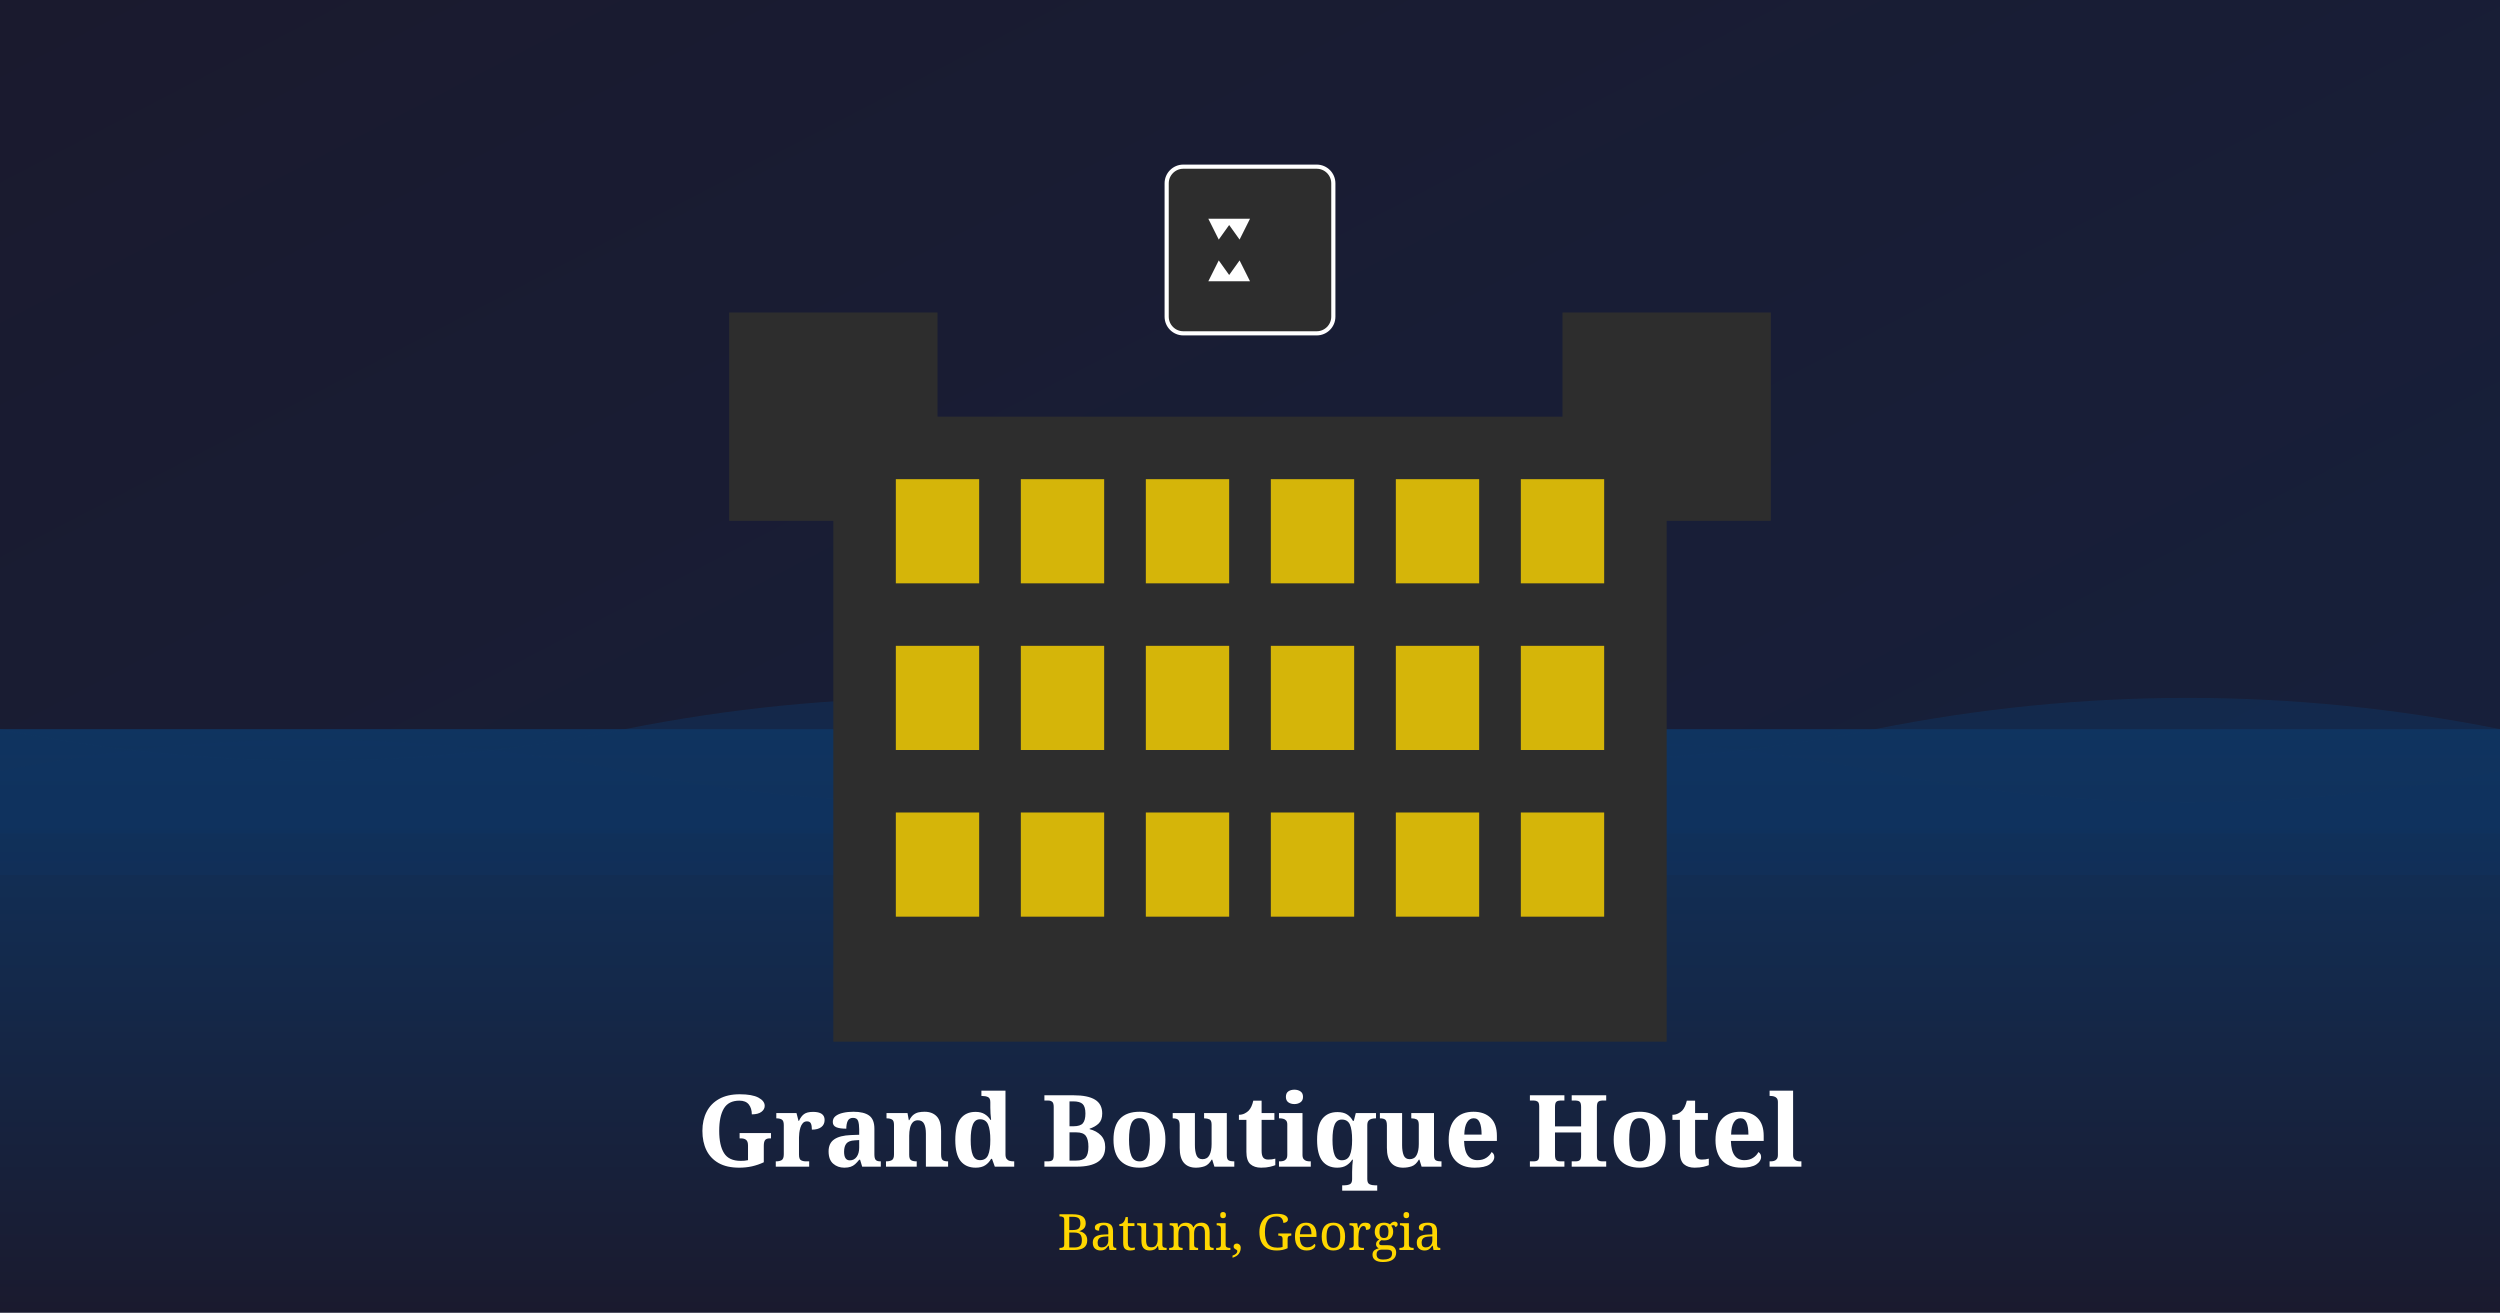
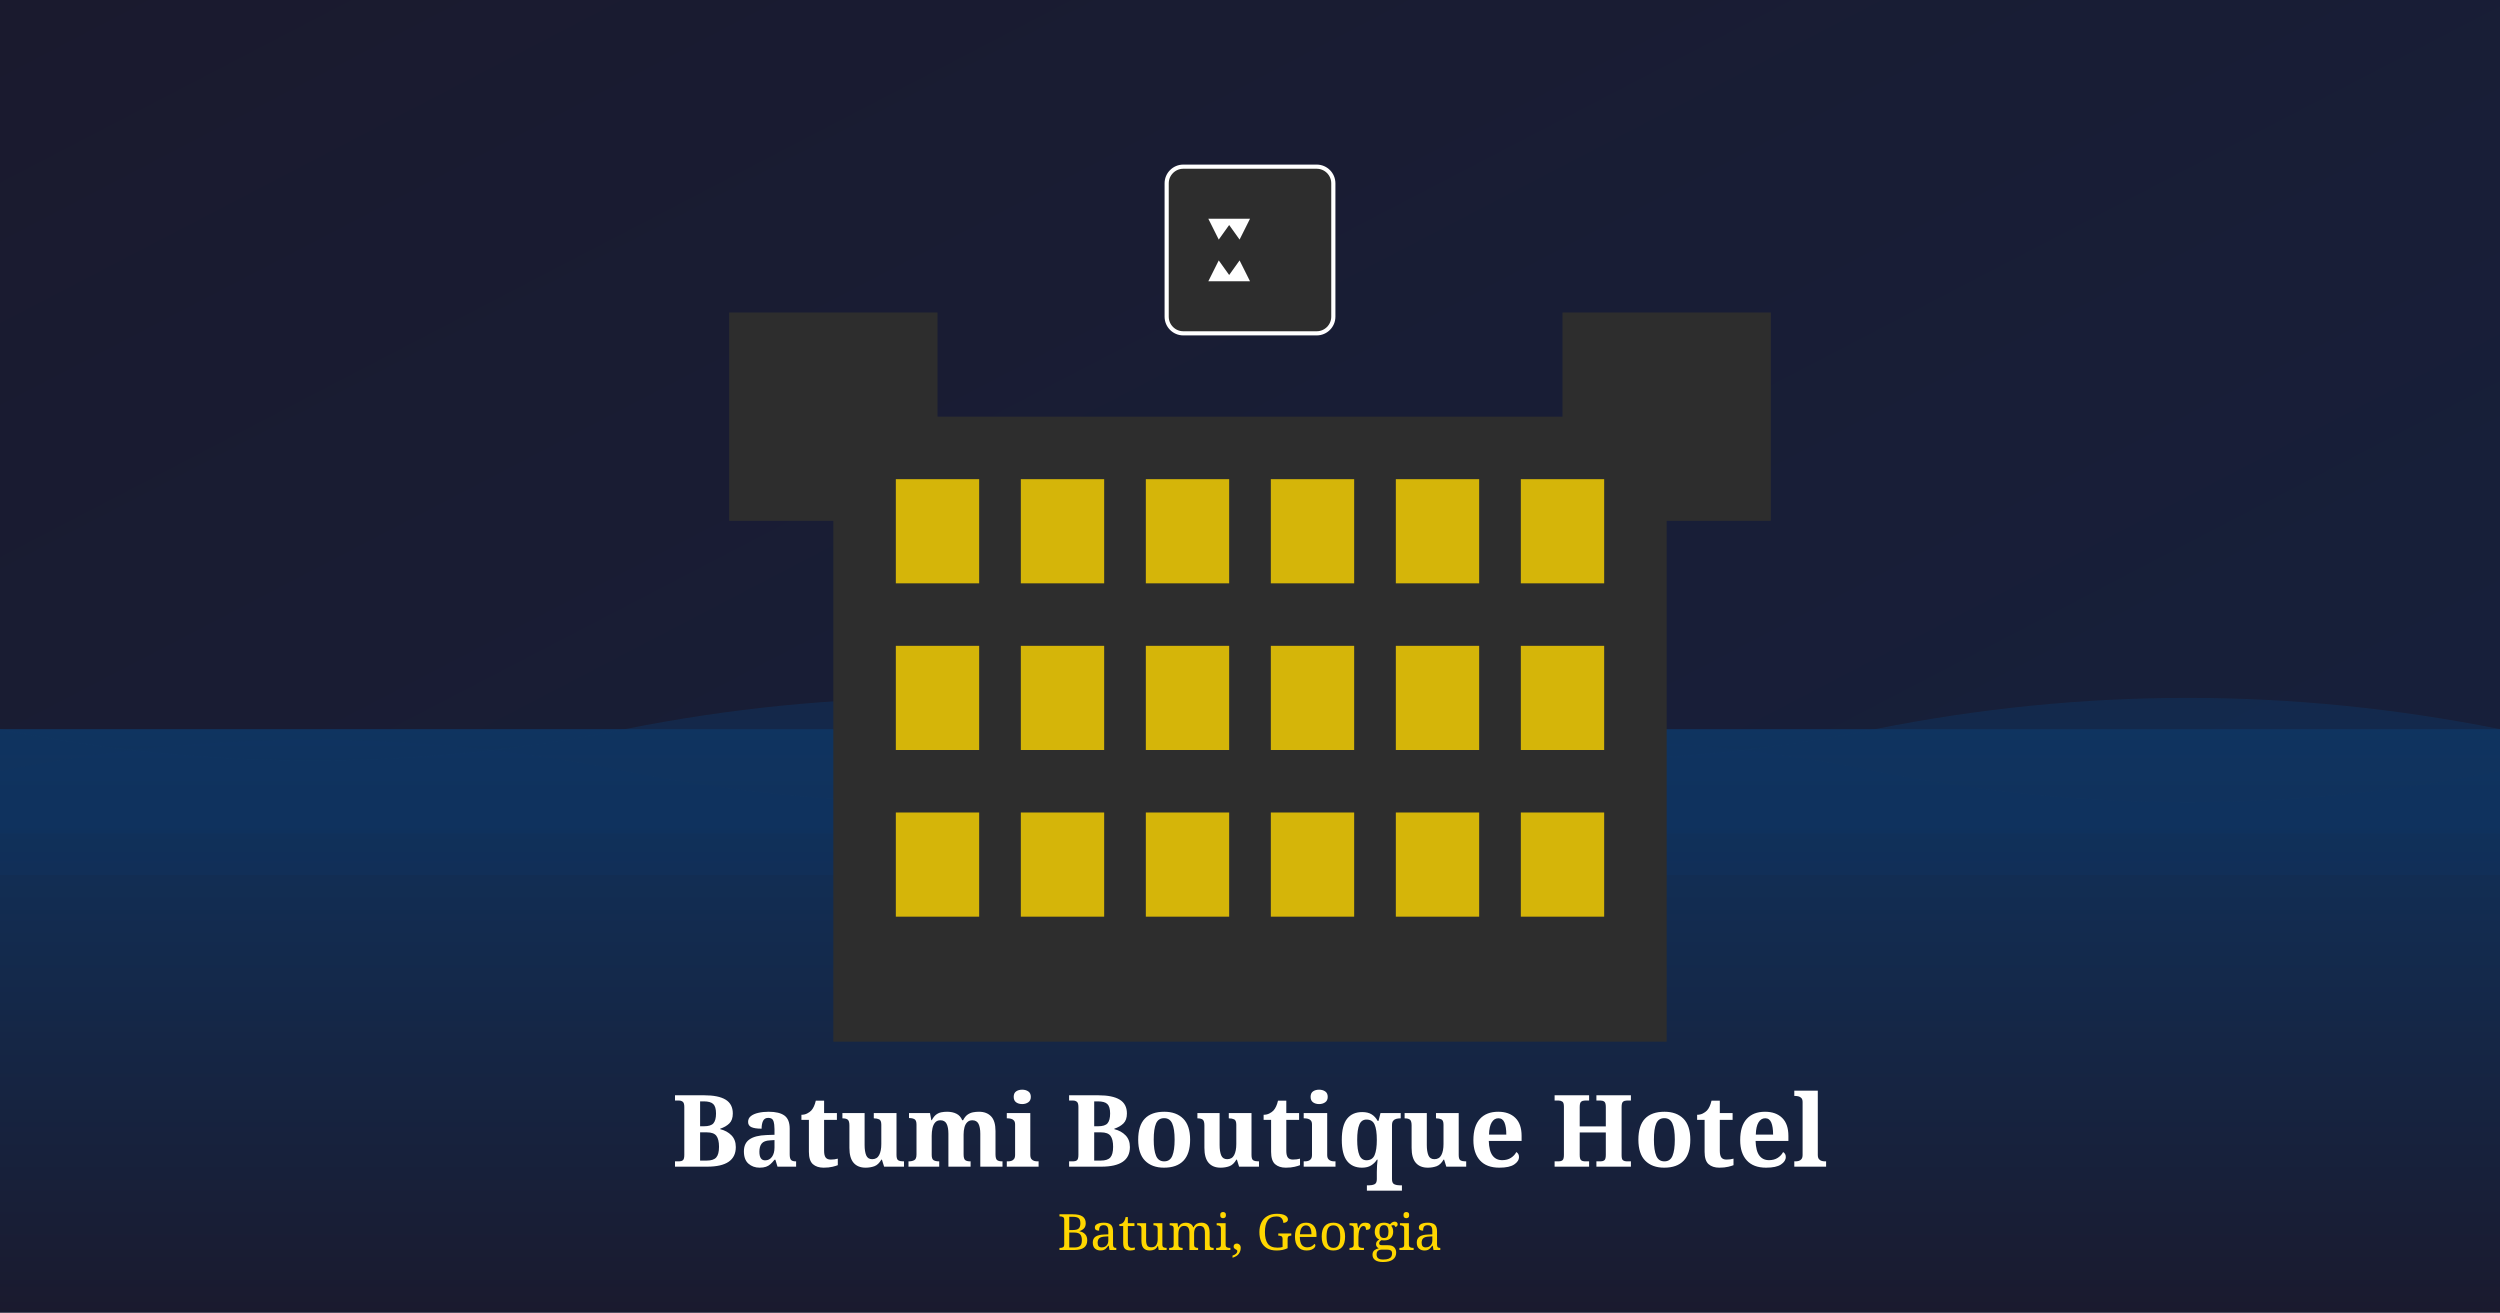
<svg xmlns="http://www.w3.org/2000/svg" width="1200" height="630" viewBox="0 0 1200 630">
  <defs>
    <linearGradient id="bg" x1="0%" y1="0%" x2="100%" y2="100%">
      <stop offset="0%" style="stop-color:#1a1a2e" />
      <stop offset="100%" style="stop-color:#16213e" />
    </linearGradient>
    <linearGradient id="sea" x1="0%" y1="0%" x2="0%" y2="100%">
      <stop offset="0%" style="stop-color:#0f3460" />
      <stop offset="100%" style="stop-color:#1a1a2e" />
    </linearGradient>
  </defs>
  <rect width="1200" height="630" fill="url(#bg)" />
  <rect x="0" y="350" width="1200" height="280" fill="url(#sea)" />
  <path d="M0 350 Q 150 380 300 350 T 600 350 T 900 350 T 1200 350 L 1200 400 L 0 400 Z" fill="#0f3460" opacity="0.5" />
  <path d="M0 370 Q 150 340 300 370 T 600 370 T 900 370 T 1200 370 L 1200 420 L 0 420 Z" fill="#0f3460" opacity="0.3" />
  <rect x="400" y="200" width="400" height="300" fill="#2d2d2d" />
  <rect x="350" y="150" width="100" height="100" fill="#2d2d2d" />
  <rect x="750" y="150" width="100" height="100" fill="#2d2d2d" />
  <g fill="#ffd700" opacity="0.8">
    <rect x="430" y="230" width="40" height="50" />
    <rect x="490" y="230" width="40" height="50" />
    <rect x="550" y="230" width="40" height="50" />
    <rect x="610" y="230" width="40" height="50" />
    <rect x="670" y="230" width="40" height="50" />
    <rect x="730" y="230" width="40" height="50" />
    <rect x="430" y="310" width="40" height="50" />
    <rect x="490" y="310" width="40" height="50" />
    <rect x="550" y="310" width="40" height="50" />
    <rect x="610" y="310" width="40" height="50" />
    <rect x="670" y="310" width="40" height="50" />
    <rect x="730" y="310" width="40" height="50" />
    <rect x="430" y="390" width="40" height="50" />
    <rect x="490" y="390" width="40" height="50" />
    <rect x="550" y="390" width="40" height="50" />
    <rect x="610" y="390" width="40" height="50" />
    <rect x="670" y="390" width="40" height="50" />
    <rect x="730" y="390" width="40" height="50" />
  </g>
  <g transform="translate(560, 80)">
    <rect x="0" y="0" width="80" height="80" rx="8" fill="#2d2d2d" stroke="#fff" stroke-width="2" />
    <path fill="#fff" d="M20 25 L25 35 L30 28 L35 35 L40 25 Z" />
    <path fill="#fff" d="M20 55 L25 45 L30 52 L35 45 L40 55 Z" />
  </g>
-   <text x="600" y="560" text-anchor="middle" fill="#fff" font-family="Georgia, serif" font-size="48" font-weight="bold">Grand Boutique Hotel</text>
+   <text x="600" y="560" text-anchor="middle" fill="#fff" font-family="Georgia, serif" font-size="48" font-weight="bold">Batumi Boutique Hotel</text>
  <text x="600" y="600" text-anchor="middle" fill="#ffd700" font-family="Georgia, serif" font-size="24">Batumi, Georgia</text>
</svg>
